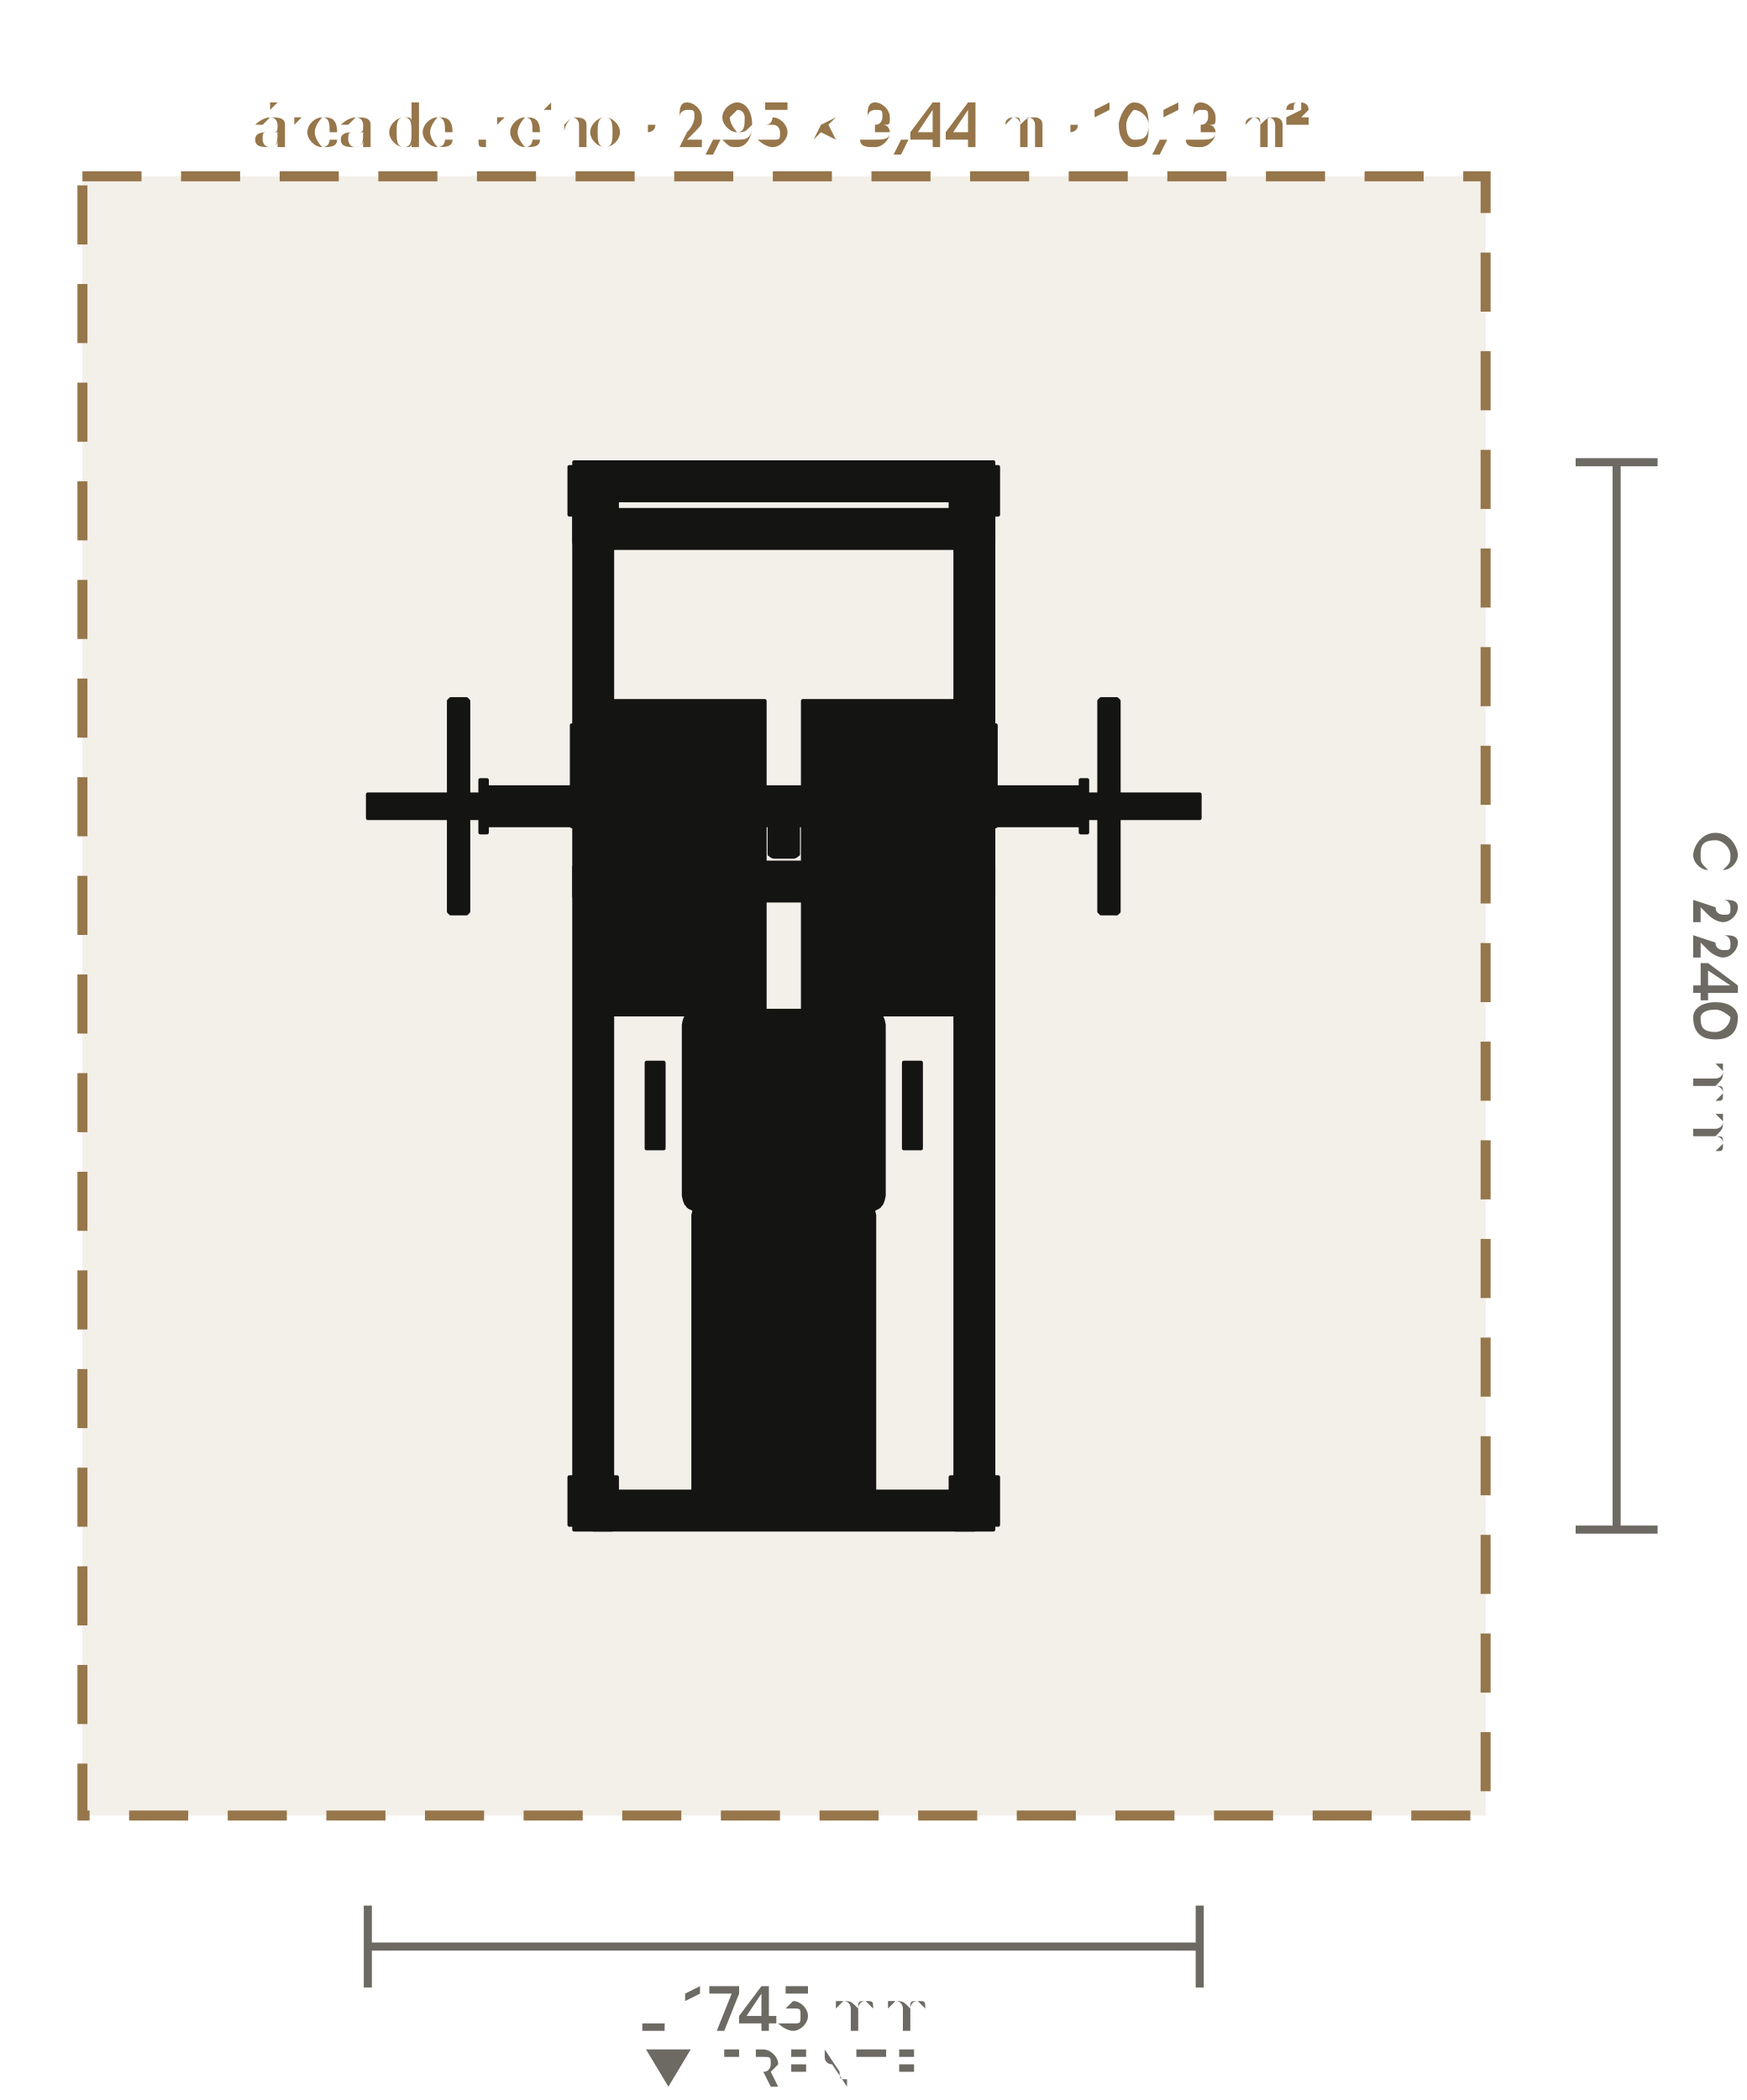
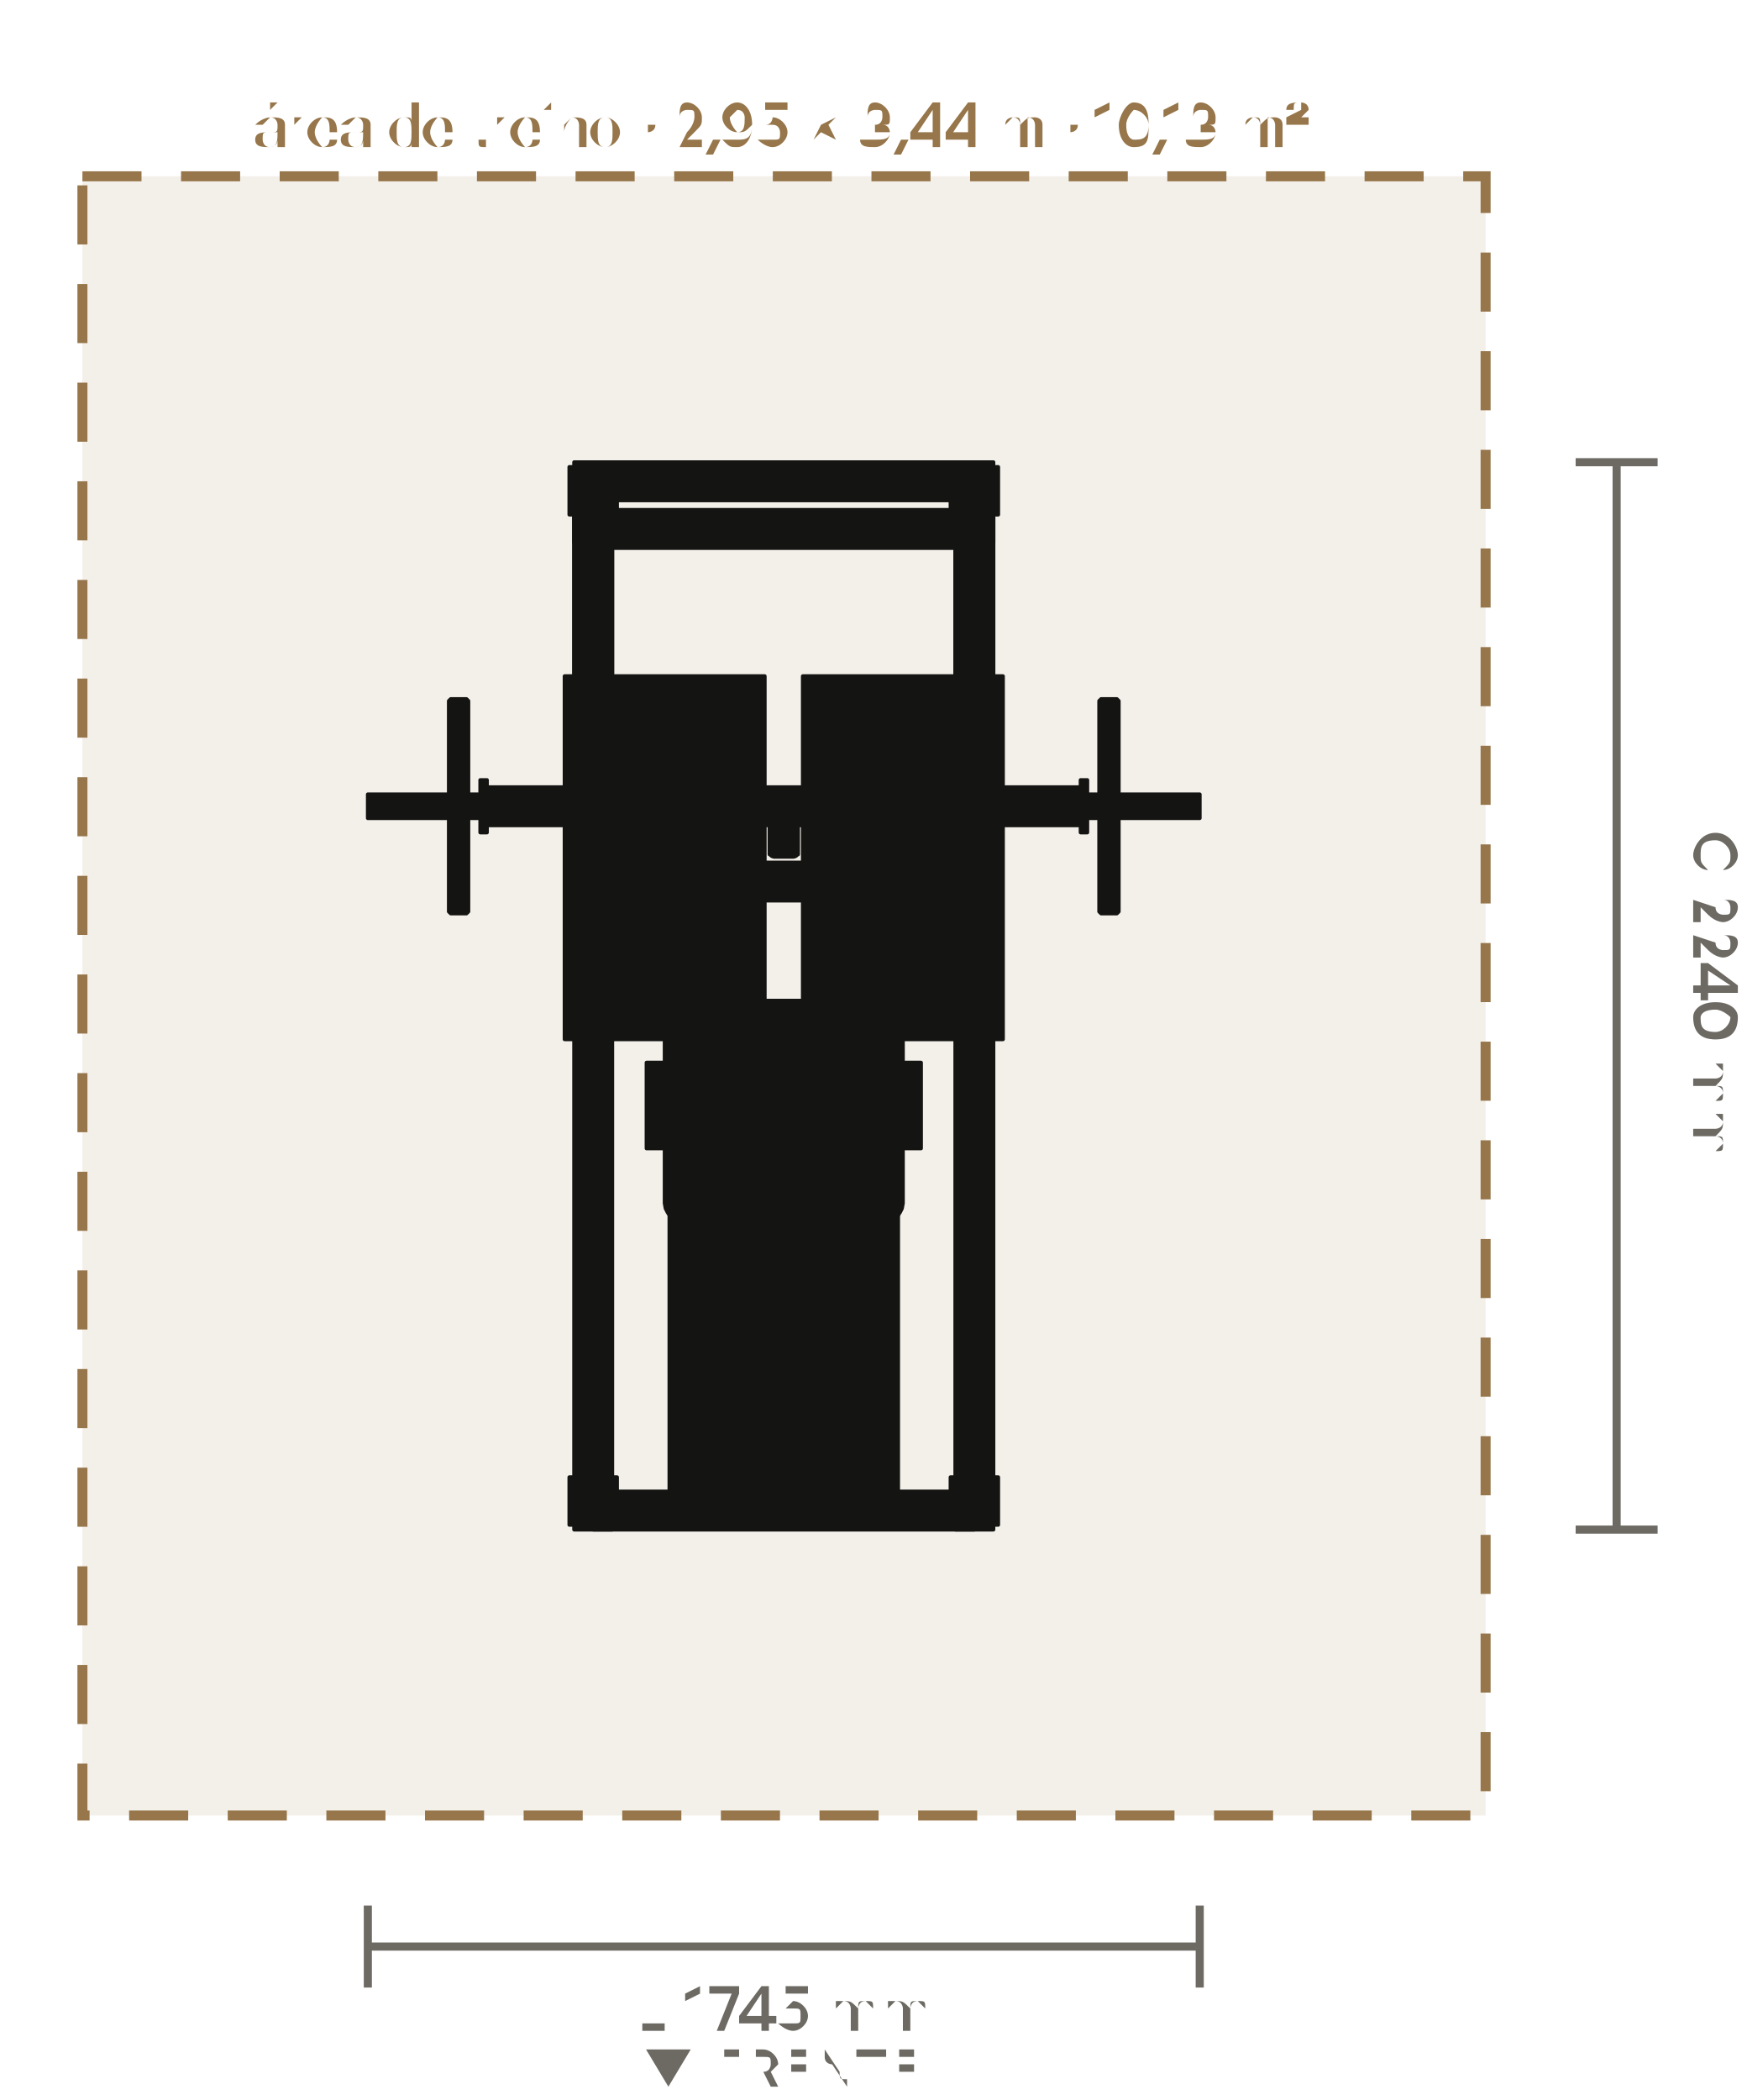
<svg xmlns="http://www.w3.org/2000/svg" viewBox="-1.645 -2.09 3.665 4.407" role="img" aria-label="Planta do Leg Press Articulado (LD-A038): 1745 × 2240 mm, com 60 cm de área de treino em volta" data-equipment="LD-A038" data-unit="m">
  <rect class="eq-zone" x="-1.472" y="-1.72" width="2.945" height="3.44" style="fill:#96764a;fill-opacity:.12;stroke:#96764a;stroke-width:0.021;stroke-dasharray:0.124 0.083" />
  <text class="eq-zone-label" x="0" y="-1.782" style="font-family:Barlow,Inter,Arial,sans-serif;font-size:0.118px;fill:#96764a;text-anchor:middle">área de treino · 2,95 × 3,44 m · 10,13 m²</text>
  <g class="eq-parts">
    <polygon class="eq-part" points="-0.44,-1.12 -0.36,-1.12 -0.36,1.12 -0.44,1.12" style="fill:#141413;stroke:#141413;stroke-width:0.008;stroke-linejoin:round" />
    <polygon class="eq-part" points="-0.45,-1.11 -0.35,-1.11 -0.35,-1.01 -0.45,-1.01" style="fill:#141413;stroke:#141413;stroke-width:0.008;stroke-linejoin:round" />
    <polygon class="eq-part" points="-0.45,1.01 -0.35,1.01 -0.35,1.11 -0.45,1.11" style="fill:#141413;stroke:#141413;stroke-width:0.008;stroke-linejoin:round" />
    <polygon class="eq-part" points="0.36,-1.12 0.44,-1.12 0.44,1.12 0.36,1.12" style="fill:#141413;stroke:#141413;stroke-width:0.008;stroke-linejoin:round" />
    <polygon class="eq-part" points="0.35,-1.11 0.45,-1.11 0.45,-1.01 0.35,-1.01" style="fill:#141413;stroke:#141413;stroke-width:0.008;stroke-linejoin:round" />
    <polygon class="eq-part" points="0.35,1.01 0.45,1.01 0.45,1.11 0.35,1.11" style="fill:#141413;stroke:#141413;stroke-width:0.008;stroke-linejoin:round" />
    <polygon class="eq-part" points="-0.4,-1.12 0.4,-1.12 0.4,-1.04 -0.4,-1.04" style="fill:#141413;stroke:#141413;stroke-width:0.008;stroke-linejoin:round" />
    <polygon class="eq-part" points="-0.4,1.04 0.4,1.04 0.4,1.12 -0.4,1.12" style="fill:#141413;stroke:#141413;stroke-width:0.008;stroke-linejoin:round" />
    <polygon class="eq-part" points="-0.4,-0.28 0.4,-0.28 0.4,-0.2 -0.4,-0.2" style="fill:#141413;stroke:#141413;stroke-width:0.008;stroke-linejoin:round" />
    <polygon class="eq-part" points="-0.44,-0.268 -0.44,-0.271 -0.438,-0.274 -0.436,-0.277 -0.434,-0.278 -0.431,-0.28 -0.428,-0.28 -0.372,-0.28 -0.369,-0.28 -0.366,-0.278 -0.363,-0.277 -0.362,-0.274 -0.36,-0.271 -0.36,-0.268 -0.36,-0.212 -0.36,-0.209 -0.362,-0.206 -0.363,-0.203 -0.366,-0.202 -0.369,-0.2 -0.372,-0.2 -0.428,-0.2 -0.431,-0.2 -0.434,-0.202 -0.436,-0.203 -0.438,-0.206 -0.44,-0.209 -0.44,-0.212" style="fill:#141413;stroke:#141413;stroke-width:0.008;stroke-linejoin:round" />
    <polygon class="eq-part" points="-0.427,-0.98 -0.427,-0.986 -0.424,-0.991 -0.419,-0.996 -0.414,-0.999 -0.407,-1.001 -0.4,-1.002 -0.393,-1.001 -0.386,-0.999 -0.381,-0.996 -0.376,-0.991 -0.373,-0.986 -0.372,-0.98 -0.372,-0.24 -0.373,-0.234 -0.376,-0.229 -0.381,-0.225 -0.386,-0.221 -0.393,-0.219 -0.4,-0.218 -0.407,-0.219 -0.414,-0.221 -0.419,-0.225 -0.424,-0.229 -0.427,-0.234 -0.427,-0.24" style="fill:#141413;stroke:#141413;stroke-width:0.008;stroke-linejoin:round" />
-     <polygon class="eq-part" points="-0.43,-0.99 -0.43,-0.993 -0.428,-0.995 -0.426,-0.997 -0.424,-0.999 -0.421,-1 -0.418,-1 -0.382,-1 -0.379,-1 -0.376,-0.999 -0.373,-0.997 -0.372,-0.995 -0.37,-0.993 -0.37,-0.99 -0.37,-0.19 -0.37,-0.187 -0.372,-0.185 -0.373,-0.183 -0.376,-0.181 -0.379,-0.18 -0.382,-0.18 -0.418,-0.18 -0.421,-0.18 -0.424,-0.181 -0.426,-0.183 -0.428,-0.185 -0.43,-0.187 -0.43,-0.19" style="fill:#141413;stroke:#141413;stroke-width:0.008;stroke-linejoin:round" />
+     <polygon class="eq-part" points="-0.44,-1.002 -0.44,-1.005 -0.438,-1.007 -0.436,-1.009 -0.434,-1.011 -0.431,-1.012 -0.428,-1.012 -0.372,-1.012 -0.369,-1.012 -0.366,-1.011 -0.363,-1.009 -0.362,-1.007 -0.36,-1.005 -0.36,-1.002 -0.36,-0.178 -0.36,-0.175 -0.362,-0.173 -0.363,-0.171 -0.366,-0.169 -0.369,-0.168 -0.372,-0.168 -0.428,-0.168 -0.431,-0.168 -0.434,-0.169 -0.436,-0.171 -0.438,-0.173 -0.44,-0.175 -0.44,-0.178" style="fill:#141413;stroke:#141413;stroke-width:0.008;stroke-linejoin:round" />
    <polygon class="eq-part" points="-0.425,-0.798 -0.425,-0.801 -0.423,-0.803 -0.421,-0.805 -0.419,-0.807 -0.416,-0.808 -0.413,-0.808 -0.387,-0.808 -0.384,-0.808 -0.381,-0.807 -0.379,-0.805 -0.377,-0.803 -0.375,-0.801 -0.375,-0.798 -0.375,-0.315 -0.375,-0.312 -0.377,-0.31 -0.379,-0.307 -0.381,-0.306 -0.384,-0.305 -0.387,-0.304 -0.413,-0.304 -0.416,-0.305 -0.419,-0.306 -0.421,-0.307 -0.423,-0.31 -0.425,-0.312 -0.425,-0.315" style="fill:#141413;stroke:#141413;stroke-width:0.008;stroke-linejoin:round" />
    <polygon class="eq-part" points="-0.425,-0.993 -0.425,-0.995 -0.423,-0.996 -0.421,-0.997 -0.419,-0.998 -0.416,-0.999 -0.413,-0.999 -0.387,-0.999 -0.384,-0.999 -0.381,-0.998 -0.379,-0.997 -0.377,-0.996 -0.375,-0.995 -0.375,-0.993 -0.375,0.173 -0.375,0.174 -0.377,0.176 -0.379,0.177 -0.381,0.178 -0.384,0.178 -0.387,0.179 -0.413,0.179 -0.416,0.178 -0.419,0.178 -0.421,0.177 -0.423,0.176 -0.425,0.174 -0.425,0.173" style="fill:#141413;stroke:#141413;stroke-width:0.008;stroke-linejoin:round" />
    <polygon class="eq-part" points="-0.425,-0.623 -0.425,-0.626 -0.423,-0.629 -0.421,-0.631 -0.419,-0.633 -0.416,-0.634 -0.413,-0.635 -0.387,-0.635 -0.384,-0.634 -0.381,-0.633 -0.379,-0.631 -0.377,-0.629 -0.375,-0.626 -0.375,-0.623 -0.375,-0.467 -0.375,-0.464 -0.377,-0.461 -0.379,-0.459 -0.381,-0.457 -0.384,-0.456 -0.387,-0.455 -0.413,-0.455 -0.416,-0.456 -0.419,-0.457 -0.421,-0.459 -0.423,-0.461 -0.425,-0.464 -0.425,-0.467" style="fill:#141413;stroke:#141413;stroke-width:0.008;stroke-linejoin:round" />
    <polygon class="eq-part" points="0.36,-0.268 0.36,-0.271 0.362,-0.274 0.363,-0.277 0.366,-0.278 0.369,-0.28 0.372,-0.28 0.428,-0.28 0.431,-0.28 0.434,-0.278 0.436,-0.277 0.438,-0.274 0.44,-0.271 0.44,-0.268 0.44,-0.212 0.44,-0.209 0.438,-0.206 0.436,-0.203 0.434,-0.202 0.431,-0.2 0.428,-0.2 0.372,-0.2 0.369,-0.2 0.366,-0.202 0.363,-0.203 0.362,-0.206 0.36,-0.209 0.36,-0.212" style="fill:#141413;stroke:#141413;stroke-width:0.008;stroke-linejoin:round" />
    <polygon class="eq-part" points="0.372,-0.98 0.373,-0.986 0.376,-0.991 0.381,-0.996 0.386,-0.999 0.393,-1.001 0.4,-1.002 0.407,-1.001 0.414,-0.999 0.419,-0.996 0.424,-0.991 0.427,-0.986 0.427,-0.98 0.427,-0.24 0.427,-0.234 0.424,-0.229 0.419,-0.225 0.414,-0.221 0.407,-0.219 0.4,-0.218 0.393,-0.219 0.386,-0.221 0.381,-0.225 0.376,-0.229 0.373,-0.234 0.372,-0.24" style="fill:#141413;stroke:#141413;stroke-width:0.008;stroke-linejoin:round" />
-     <polygon class="eq-part" points="0.37,-0.99 0.37,-0.993 0.372,-0.995 0.373,-0.997 0.376,-0.999 0.379,-1 0.382,-1 0.418,-1 0.421,-1 0.424,-0.999 0.426,-0.997 0.428,-0.995 0.43,-0.993 0.43,-0.99 0.43,-0.19 0.43,-0.187 0.428,-0.185 0.426,-0.183 0.424,-0.181 0.421,-0.18 0.418,-0.18 0.382,-0.18 0.379,-0.18 0.376,-0.181 0.373,-0.183 0.372,-0.185 0.37,-0.187 0.37,-0.19" style="fill:#141413;stroke:#141413;stroke-width:0.008;stroke-linejoin:round" />
+     <polygon class="eq-part" points="0.36,-1.002 0.36,-1.005 0.362,-1.007 0.363,-1.009 0.366,-1.011 0.369,-1.012 0.372,-1.012 0.428,-1.012 0.431,-1.012 0.434,-1.011 0.436,-1.009 0.438,-1.007 0.44,-1.005 0.44,-1.002 0.44,-0.178 0.44,-0.175 0.438,-0.173 0.436,-0.171 0.434,-0.169 0.431,-0.168 0.428,-0.168 0.372,-0.168 0.369,-0.168 0.366,-0.169 0.363,-0.171 0.362,-0.173 0.36,-0.175 0.36,-0.178" style="fill:#141413;stroke:#141413;stroke-width:0.008;stroke-linejoin:round" />
    <polygon class="eq-part" points="0.375,-0.798 0.375,-0.801 0.377,-0.803 0.379,-0.805 0.381,-0.807 0.384,-0.808 0.387,-0.808 0.413,-0.808 0.416,-0.808 0.419,-0.807 0.421,-0.805 0.423,-0.803 0.425,-0.801 0.425,-0.798 0.425,-0.315 0.425,-0.312 0.423,-0.31 0.421,-0.307 0.419,-0.306 0.416,-0.305 0.413,-0.304 0.387,-0.304 0.384,-0.305 0.381,-0.306 0.379,-0.307 0.377,-0.31 0.375,-0.312 0.375,-0.315" style="fill:#141413;stroke:#141413;stroke-width:0.008;stroke-linejoin:round" />
    <polygon class="eq-part" points="0.375,-0.993 0.375,-0.995 0.377,-0.996 0.379,-0.997 0.381,-0.998 0.384,-0.999 0.387,-0.999 0.413,-0.999 0.416,-0.999 0.419,-0.998 0.421,-0.997 0.423,-0.996 0.425,-0.995 0.425,-0.993 0.425,0.173 0.425,0.174 0.423,0.176 0.421,0.177 0.419,0.178 0.416,0.178 0.413,0.179 0.387,0.179 0.384,0.178 0.381,0.178 0.379,0.177 0.377,0.176 0.375,0.174 0.375,0.173" style="fill:#141413;stroke:#141413;stroke-width:0.008;stroke-linejoin:round" />
    <polygon class="eq-part" points="0.375,-0.623 0.375,-0.626 0.377,-0.629 0.379,-0.631 0.381,-0.633 0.384,-0.634 0.387,-0.635 0.413,-0.635 0.416,-0.634 0.419,-0.633 0.421,-0.631 0.423,-0.629 0.425,-0.626 0.425,-0.623 0.425,-0.467 0.425,-0.464 0.423,-0.461 0.421,-0.459 0.419,-0.457 0.416,-0.456 0.413,-0.455 0.387,-0.455 0.384,-0.456 0.381,-0.457 0.379,-0.459 0.377,-0.461 0.375,-0.464 0.375,-0.467" style="fill:#141413;stroke:#141413;stroke-width:0.008;stroke-linejoin:round" />
    <polygon class="eq-part" points="-0.4,-1.005 0.4,-1.005 0.4,-0.955 -0.4,-0.955" style="fill:#141413;stroke:#141413;stroke-width:0.008;stroke-linejoin:round" />
    <polygon class="eq-part" points="-0.44,-1.008 -0.438,-1.014 -0.434,-1.018 -0.428,-1.02 0.428,-1.02 0.434,-1.018 0.438,-1.014 0.44,-1.008 0.44,-0.952 0.438,-0.946 0.434,-0.942 0.428,-0.94 -0.428,-0.94 -0.434,-0.942 -0.438,-0.946 -0.44,-0.952" style="fill:#141413;stroke:#141413;stroke-width:0.008;stroke-linejoin:round" />
    <polygon class="eq-part" points="-0.623,-0.438 0.623,-0.438 0.623,-0.358 -0.623,-0.358" style="fill:#141413;stroke:#141413;stroke-width:0.008;stroke-linejoin:round" />
    <polygon class="eq-part" points="-0.445,-0.568 -0.355,-0.568 -0.355,-0.356 -0.445,-0.356" style="fill:#141413;stroke:#141413;stroke-width:0.008;stroke-linejoin:round" />
    <polygon class="eq-part" points="-0.637,-0.453 -0.623,-0.453 -0.623,-0.343 -0.637,-0.343" style="fill:#141413;stroke:#141413;stroke-width:0.008;stroke-linejoin:round" />
    <polygon class="eq-part" points="-0.873,-0.423 -0.637,-0.423 -0.637,-0.373 -0.873,-0.373" style="fill:#141413;stroke:#141413;stroke-width:0.008;stroke-linejoin:round" />
    <polygon class="eq-part" points="-0.703,-0.619 -0.699,-0.623 -0.666,-0.623 -0.662,-0.619 -0.662,-0.177 -0.666,-0.173 -0.699,-0.173 -0.703,-0.177" style="fill:#141413;stroke:#141413;stroke-width:0.008;stroke-linejoin:round" />
    <polygon class="eq-part" points="0.355,-0.568 0.445,-0.568 0.445,-0.356 0.355,-0.356" style="fill:#141413;stroke:#141413;stroke-width:0.008;stroke-linejoin:round" />
    <polygon class="eq-part" points="0.623,-0.453 0.637,-0.453 0.637,-0.343 0.623,-0.343" style="fill:#141413;stroke:#141413;stroke-width:0.008;stroke-linejoin:round" />
    <polygon class="eq-part" points="0.637,-0.423 0.873,-0.423 0.873,-0.373 0.637,-0.373" style="fill:#141413;stroke:#141413;stroke-width:0.008;stroke-linejoin:round" />
    <polygon class="eq-part" points="0.662,-0.619 0.666,-0.623 0.699,-0.623 0.703,-0.619 0.703,-0.177 0.699,-0.173 0.666,-0.173 0.662,-0.177" style="fill:#141413;stroke:#141413;stroke-width:0.008;stroke-linejoin:round" />
-     <polygon class="eq-part" points="-0.38,-0.619 -0.04,-0.619 -0.04,0.039 -0.38,0.039" style="fill:#141413;stroke:#141413;stroke-width:0.008;stroke-linejoin:round" />
-     <polygon class="eq-part" points="0.04,-0.619 0.38,-0.619 0.38,0.039 0.04,0.039" style="fill:#141413;stroke:#141413;stroke-width:0.008;stroke-linejoin:round" />
+     <polygon class="eq-part" points="-0.46,-0.671 -0.04,-0.671 -0.04,0.091 -0.46,0.091" style="fill:#141413;stroke:#141413;stroke-width:0.008;stroke-linejoin:round" />
+     <polygon class="eq-part" points="0.04,-0.671 0.46,-0.671 0.46,0.091 0.04,0.091" style="fill:#141413;stroke:#141413;stroke-width:0.008;stroke-linejoin:round" />
    <polygon class="eq-part" points="-0.03,-0.409 -0.03,-0.411 -0.028,-0.412 -0.026,-0.414 -0.024,-0.415 -0.021,-0.416 -0.018,-0.416 0.018,-0.416 0.021,-0.416 0.024,-0.415 0.026,-0.414 0.028,-0.412 0.03,-0.411 0.03,-0.409 0.03,-0.299 0.03,-0.297 0.028,-0.296 0.026,-0.294 0.024,-0.293 0.021,-0.292 0.018,-0.292 -0.018,-0.292 -0.021,-0.292 -0.024,-0.293 -0.026,-0.294 -0.028,-0.296 -0.03,-0.297 -0.03,-0.299" style="fill:#141413;stroke:#141413;stroke-width:0.008;stroke-linejoin:round" />
-     <polygon class="eq-part" points="-0.21,0.061 -0.208,0.051 -0.205,0.044 -0.201,0.04 -0.201,0.039 -0.197,0.036 -0.196,0.036 -0.189,0.033 -0.18,0.031 0.18,0.031 0.189,0.033 0.196,0.036 0.197,0.036 0.201,0.039 0.201,0.04 0.205,0.044 0.208,0.051 0.21,0.061 0.21,0.419 0.208,0.428 0.205,0.436 0.201,0.44 0.201,0.441 0.197,0.444 0.196,0.444 0.189,0.448 0.18,0.449 -0.18,0.449 -0.189,0.448 -0.196,0.444 -0.197,0.444 -0.201,0.441 -0.201,0.44 -0.205,0.436 -0.208,0.428 -0.21,0.419" style="fill:#141413;stroke:#141413;stroke-width:0.008;stroke-linejoin:round" />
+     <polygon class="eq-part" points="-0.25,0.045 -0.248,0.034 -0.244,0.026 -0.24,0.021 -0.239,0.02 -0.234,0.016 -0.234,0.016 -0.226,0.012 -0.215,0.01 0.215,0.01 0.226,0.012 0.234,0.016 0.234,0.016 0.239,0.02 0.24,0.021 0.244,0.026 0.248,0.034 0.25,0.045 0.25,0.435 0.248,0.446 0.244,0.454 0.24,0.46 0.239,0.46 0.234,0.464 0.234,0.464 0.226,0.468 0.215,0.47 -0.215,0.47 -0.226,0.468 -0.234,0.464 -0.234,0.464 -0.239,0.46 -0.24,0.46 -0.244,0.454 -0.248,0.446 -0.25,0.435" style="fill:#141413;stroke:#141413;stroke-width:0.008;stroke-linejoin:round" />
    <polygon class="eq-part" points="-0.04,0.212 -0.04,0.209 -0.038,0.206 -0.036,0.203 -0.034,0.202 -0.031,0.2 -0.028,0.2 0.028,0.2 0.031,0.2 0.034,0.202 0.036,0.203 0.038,0.206 0.04,0.209 0.04,0.212 0.04,0.268 0.04,0.271 0.038,0.274 0.036,0.277 0.034,0.278 0.031,0.28 0.028,0.28 -0.028,0.28 -0.031,0.28 -0.034,0.278 -0.036,0.277 -0.038,0.274 -0.04,0.271 -0.04,0.268" style="fill:#141413;stroke:#141413;stroke-width:0.008;stroke-linejoin:round" />
    <polygon class="eq-part" points="-0.288,0.14 -0.252,0.14 -0.252,0.32 -0.288,0.32" style="fill:#141413;stroke:#141413;stroke-width:0.008;stroke-linejoin:round" />
    <polygon class="eq-part" points="0.252,0.14 0.288,0.14 0.288,0.32 0.252,0.32" style="fill:#141413;stroke:#141413;stroke-width:0.008;stroke-linejoin:round" />
-     <polygon class="eq-part" points="-0.19,0.46 -0.188,0.452 -0.187,0.447 -0.184,0.441 -0.181,0.439 -0.178,0.435 -0.173,0.432 -0.166,0.429 -0.158,0.428 0.158,0.428 0.166,0.429 0.173,0.432 0.178,0.435 0.181,0.439 0.184,0.441 0.187,0.447 0.188,0.452 0.19,0.46 0.19,1.05 0.188,1.058 0.187,1.063 0.184,1.069 0.181,1.071 0.178,1.075 0.173,1.078 0.166,1.081 0.158,1.082 -0.158,1.082 -0.166,1.081 -0.173,1.078 -0.178,1.075 -0.181,1.071 -0.184,1.069 -0.187,1.063 -0.188,1.058 -0.19,1.05" style="fill:#141413;stroke:#141413;stroke-width:0.008;stroke-linejoin:round" />
+     <polygon class="eq-part" points="-0.24,0.46 -0.238,0.451 -0.237,0.445 -0.233,0.439 -0.231,0.436 -0.227,0.433 -0.222,0.429 -0.214,0.426 -0.205,0.425 0.205,0.425 0.214,0.426 0.222,0.429 0.227,0.433 0.231,0.436 0.233,0.439 0.237,0.445 0.238,0.451 0.24,0.46 0.24,1.05 0.238,1.059 0.237,1.065 0.233,1.071 0.231,1.074 0.227,1.077 0.222,1.081 0.214,1.084 0.205,1.085 -0.205,1.085 -0.214,1.084 -0.222,1.081 -0.227,1.077 -0.231,1.074 -0.233,1.071 -0.237,1.065 -0.238,1.059 -0.24,1.05" style="fill:#141413;stroke:#141413;stroke-width:0.008;stroke-linejoin:round" />
    <polygon class="eq-part" points="-0.04,0.72 -0.04,0.717 -0.038,0.714 -0.036,0.712 -0.034,0.71 -0.031,0.709 -0.028,0.708 0.028,0.708 0.031,0.709 0.034,0.71 0.036,0.712 0.038,0.714 0.04,0.717 0.04,0.72 0.04,0.947 0.04,0.95 0.038,0.952 0.036,0.955 0.034,0.957 0.031,0.958 0.028,0.958 -0.028,0.958 -0.031,0.958 -0.034,0.957 -0.036,0.955 -0.038,0.952 -0.04,0.95 -0.04,0.947" style="fill:#141413;stroke:#141413;stroke-width:0.008;stroke-linejoin:round" />
  </g>
  <line class="eq-dim" x1="-0.873" y1="1.995" x2="0.873" y2="1.995" style="stroke:#6d6a63;stroke-width:0.017" />
  <line class="eq-dim" x1="-0.873" y1="1.909" x2="-0.873" y2="2.081" style="stroke:#6d6a63;stroke-width:0.017" />
  <line class="eq-dim" x1="0.873" y1="1.909" x2="0.873" y2="2.081" style="stroke:#6d6a63;stroke-width:0.017" />
  <text class="eq-text" x="0" y="2.169" style="font-family:Barlow,Inter,Arial,sans-serif;font-size:0.124px;fill:#6d6a63;text-anchor:middle">L 1745 mm</text>
  <line class="eq-dim" x1="1.748" y1="-1.12" x2="1.748" y2="1.12" style="stroke:#6d6a63;stroke-width:0.017" />
  <line class="eq-dim" x1="1.662" y1="-1.12" x2="1.834" y2="-1.12" style="stroke:#6d6a63;stroke-width:0.017" />
  <line class="eq-dim" x1="1.662" y1="1.12" x2="1.834" y2="1.12" style="stroke:#6d6a63;stroke-width:0.017" />
  <text class="eq-text" x="1.909" y="0" transform="rotate(90 1.9087 0)" style="font-family:Barlow,Inter,Arial,sans-serif;font-size:0.124px;fill:#6d6a63;text-anchor:middle">C 2240 mm</text>
  <text class="eq-text" x="0" y="2.292" style="font-family:Barlow,Inter,Arial,sans-serif;font-size:0.124px;fill:#6d6a63;text-anchor:middle;font-size:0.099px;letter-spacing:.1em">▼ FRENTE</text>
</svg>
